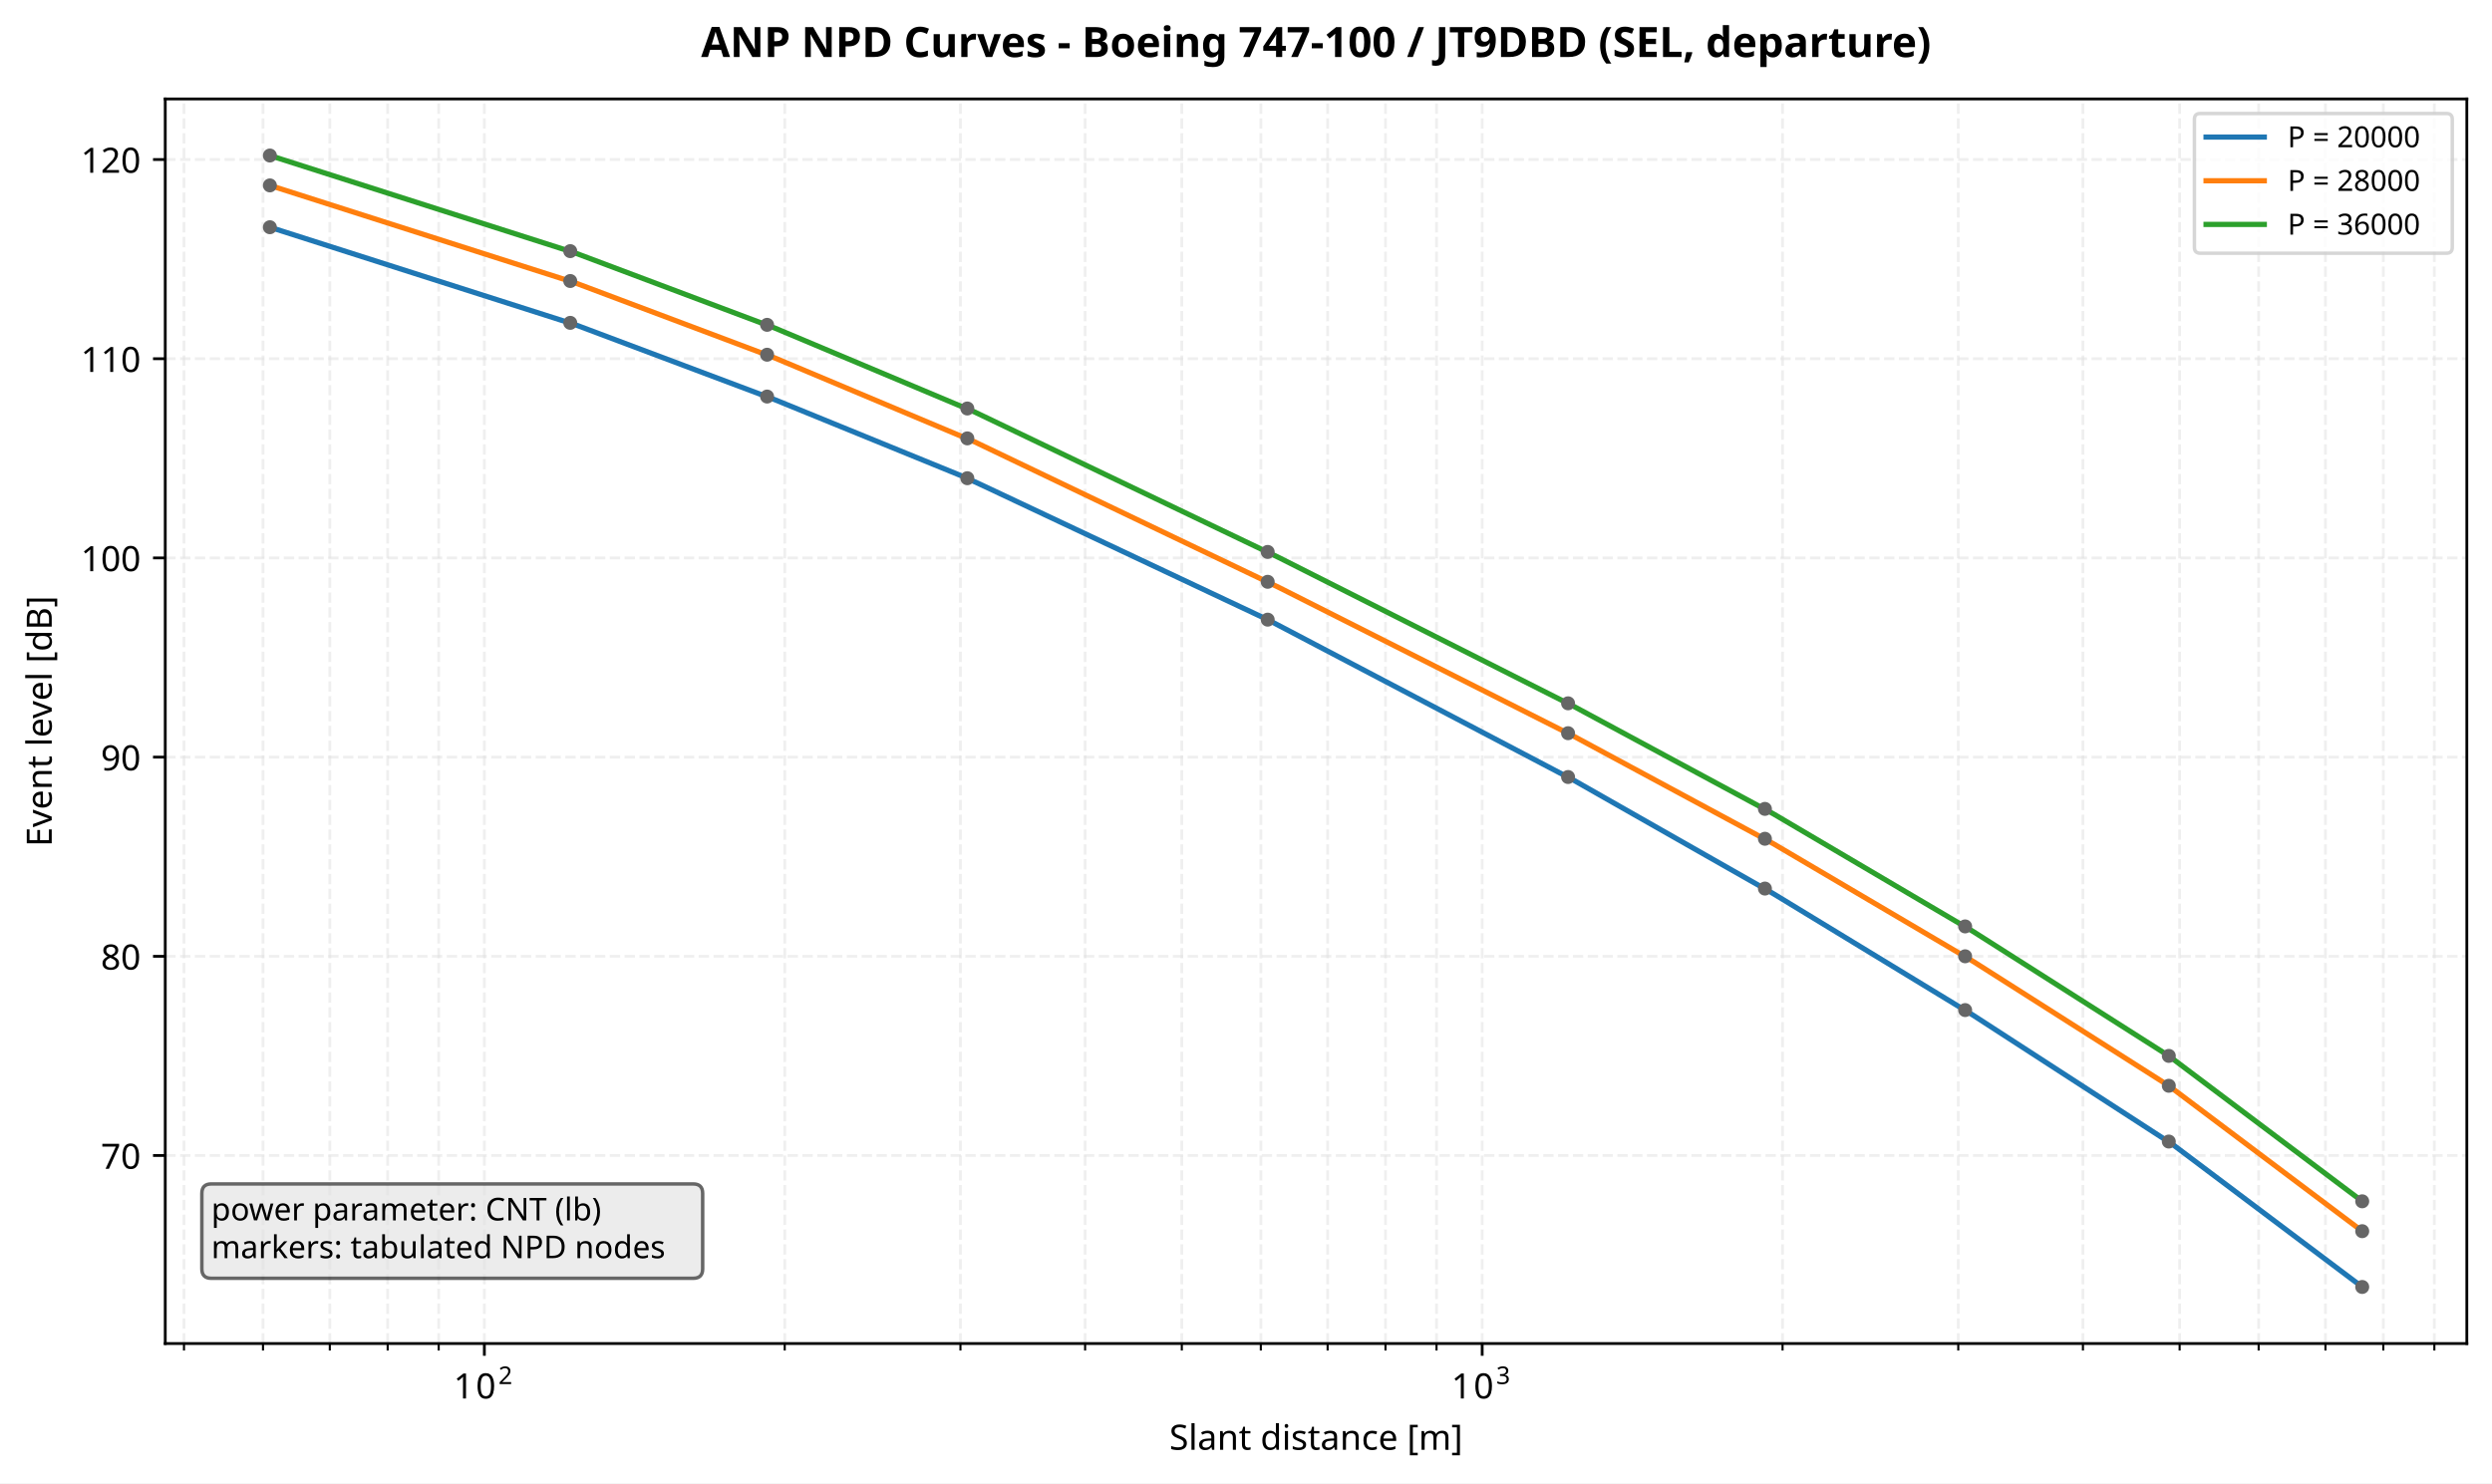
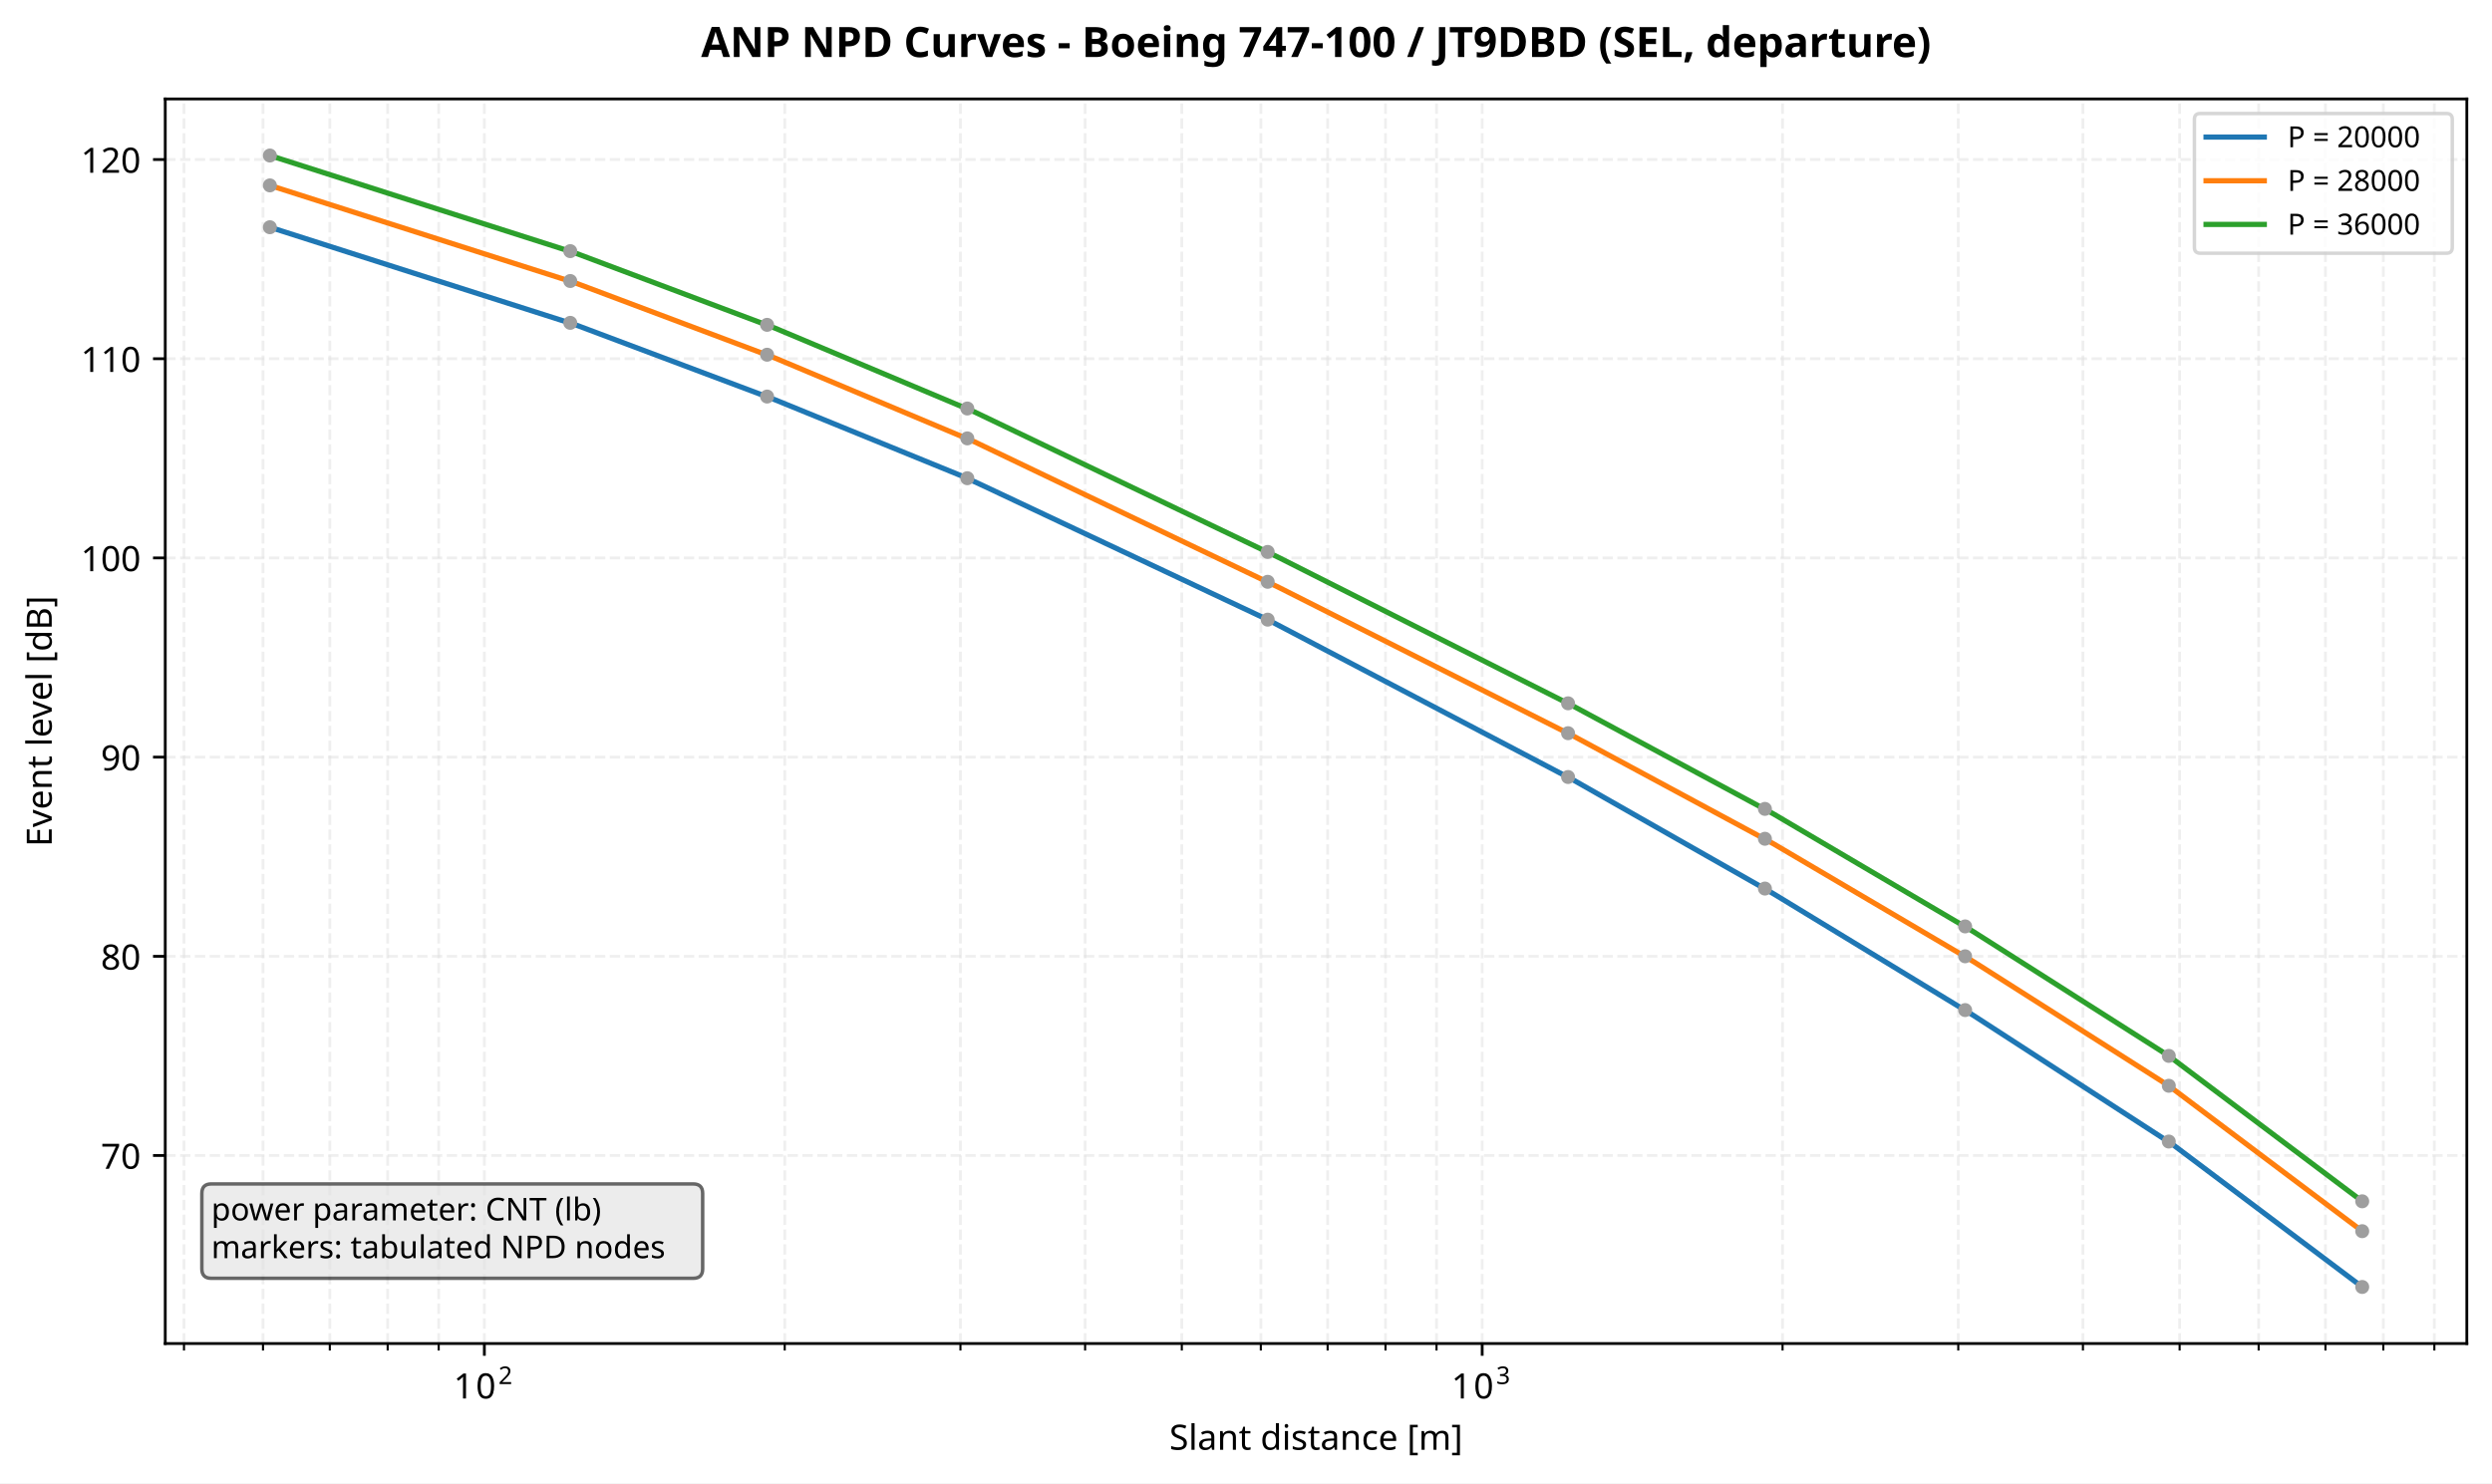
<svg xmlns="http://www.w3.org/2000/svg" xmlns:xlink="http://www.w3.org/1999/xlink" width="713.086pt" height="424.517pt" viewBox="0 0 713.086 424.517" version="1.1">
  <defs>
    <style type="text/css">*{stroke-linejoin: round; stroke-linecap: butt}</style>
  </defs>
  <g id="figure_1">
    <g id="patch_1">
      <path d="M 0 424.517  L 713.086 424.517  L 713.086 0  L 0 0  z " style="fill: #ffffff" />
    </g>
    <g id="axes_1">
      <g id="patch_2">
        <path d="M 47.288 384.513  L 705.886 384.513  L 705.886 28.318  L 47.288 28.318  z " style="fill: #ffffff" />
      </g>
      <g id="matplotlib.axis_1">
        <g id="xtick_1">
          <g id="line2d_1">
            <path d="M 138.6 384.513  L 138.6 28.318  " clip-path="url(#pf636d30738)" style="fill: none; stroke-dasharray: 2.96,1.28; stroke-dashoffset: 0; stroke: #e0e0e0; stroke-opacity: 0.5; stroke-width: 0.8" />
          </g>
          <g id="line2d_2">
            <defs>
              <path id="m3d27035b55" d="M 0 0  L 0 3.5  " style="stroke: #000000; stroke-width: 0.8" />
            </defs>
            <g>
              <use xlink:href="#m3d27035b55" x="138.6" y="384.513" style="stroke: #000000; stroke-width: 0.8" />
            </g>
          </g>
          <g id="text_1">
            <g transform="translate(129.8001 400.9134)">
              <text>
                <tspan x="0" y="-0.675" style="font-size: 10px; font-family: sans-serif">1</tspan>
                <tspan x="6.362" y="-0.675" style="font-size: 10px; font-family: sans-serif">0</tspan>
                <tspan x="12.82" y="-4.805" style="font-size: 7px; font-family: sans-serif">2</tspan>
              </text>
            </g>
          </g>
        </g>
        <g id="xtick_2">
          <g id="line2d_3">
            <path d="M 424.127 384.513  L 424.127 28.318  " clip-path="url(#pf636d30738)" style="fill: none; stroke-dasharray: 2.96,1.28; stroke-dashoffset: 0; stroke: #e0e0e0; stroke-opacity: 0.5; stroke-width: 0.8" />
          </g>
          <g id="line2d_4">
            <g>
              <use xlink:href="#m3d27035b55" x="424.127" y="384.513" style="stroke: #000000; stroke-width: 0.8" />
            </g>
          </g>
          <g id="text_2">
            <g transform="translate(415.3274 400.9134)">
              <text>
                <tspan x="0" y="-0.675" style="font-size: 10px; font-family: sans-serif">1</tspan>
                <tspan x="6.362" y="-0.675" style="font-size: 10px; font-family: sans-serif">0</tspan>
                <tspan x="12.82" y="-4.805" style="font-size: 7px; font-family: sans-serif">3</tspan>
              </text>
            </g>
          </g>
        </g>
        <g id="xtick_3">
          <g id="line2d_5">
            <path d="M 52.648 384.513  L 52.648 28.318  " clip-path="url(#pf636d30738)" style="fill: none; stroke-dasharray: 2.96,1.28; stroke-dashoffset: 0; stroke: #e0e0e0; stroke-opacity: 0.5; stroke-width: 0.8" />
          </g>
          <g id="line2d_6">
            <defs>
              <path id="md1b22fa4b4" d="M 0 0  L 0 2  " style="stroke: #000000; stroke-width: 0.6" />
            </defs>
            <g>
              <use xlink:href="#md1b22fa4b4" x="52.648" y="384.513" style="stroke: #000000; stroke-width: 0.6" />
            </g>
          </g>
        </g>
        <g id="xtick_4">
          <g id="line2d_7">
            <path d="M 75.256 384.513  L 75.256 28.318  " clip-path="url(#pf636d30738)" style="fill: none; stroke-dasharray: 2.96,1.28; stroke-dashoffset: 0; stroke: #e0e0e0; stroke-opacity: 0.5; stroke-width: 0.8" />
          </g>
          <g id="line2d_8">
            <g>
              <use xlink:href="#md1b22fa4b4" x="75.256" y="384.513" style="stroke: #000000; stroke-width: 0.6" />
            </g>
          </g>
        </g>
        <g id="xtick_5">
          <g id="line2d_9">
            <path d="M 94.371 384.513  L 94.371 28.318  " clip-path="url(#pf636d30738)" style="fill: none; stroke-dasharray: 2.96,1.28; stroke-dashoffset: 0; stroke: #e0e0e0; stroke-opacity: 0.5; stroke-width: 0.8" />
          </g>
          <g id="line2d_10">
            <g>
              <use xlink:href="#md1b22fa4b4" x="94.371" y="384.513" style="stroke: #000000; stroke-width: 0.6" />
            </g>
          </g>
        </g>
        <g id="xtick_6">
          <g id="line2d_11">
            <path d="M 110.93 384.513  L 110.93 28.318  " clip-path="url(#pf636d30738)" style="fill: none; stroke-dasharray: 2.96,1.28; stroke-dashoffset: 0; stroke: #e0e0e0; stroke-opacity: 0.5; stroke-width: 0.8" />
          </g>
          <g id="line2d_12">
            <g>
              <use xlink:href="#md1b22fa4b4" x="110.93" y="384.513" style="stroke: #000000; stroke-width: 0.6" />
            </g>
          </g>
        </g>
        <g id="xtick_7">
          <g id="line2d_13">
            <path d="M 125.535 384.513  L 125.535 28.318  " clip-path="url(#pf636d30738)" style="fill: none; stroke-dasharray: 2.96,1.28; stroke-dashoffset: 0; stroke: #e0e0e0; stroke-opacity: 0.5; stroke-width: 0.8" />
          </g>
          <g id="line2d_14">
            <g>
              <use xlink:href="#md1b22fa4b4" x="125.535" y="384.513" style="stroke: #000000; stroke-width: 0.6" />
            </g>
          </g>
        </g>
        <g id="xtick_8">
          <g id="line2d_15">
            <path d="M 224.552 384.513  L 224.552 28.318  " clip-path="url(#pf636d30738)" style="fill: none; stroke-dasharray: 2.96,1.28; stroke-dashoffset: 0; stroke: #e0e0e0; stroke-opacity: 0.5; stroke-width: 0.8" />
          </g>
          <g id="line2d_16">
            <g>
              <use xlink:href="#md1b22fa4b4" x="224.552" y="384.513" style="stroke: #000000; stroke-width: 0.6" />
            </g>
          </g>
        </g>
        <g id="xtick_9">
          <g id="line2d_17">
            <path d="M 274.831 384.513  L 274.831 28.318  " clip-path="url(#pf636d30738)" style="fill: none; stroke-dasharray: 2.96,1.28; stroke-dashoffset: 0; stroke: #e0e0e0; stroke-opacity: 0.5; stroke-width: 0.8" />
          </g>
          <g id="line2d_18">
            <g>
              <use xlink:href="#md1b22fa4b4" x="274.831" y="384.513" style="stroke: #000000; stroke-width: 0.6" />
            </g>
          </g>
        </g>
        <g id="xtick_10">
          <g id="line2d_19">
            <path d="M 310.505 384.513  L 310.505 28.318  " clip-path="url(#pf636d30738)" style="fill: none; stroke-dasharray: 2.96,1.28; stroke-dashoffset: 0; stroke: #e0e0e0; stroke-opacity: 0.5; stroke-width: 0.8" />
          </g>
          <g id="line2d_20">
            <g>
              <use xlink:href="#md1b22fa4b4" x="310.505" y="384.513" style="stroke: #000000; stroke-width: 0.6" />
            </g>
          </g>
        </g>
        <g id="xtick_11">
          <g id="line2d_21">
            <path d="M 338.175 384.513  L 338.175 28.318  " clip-path="url(#pf636d30738)" style="fill: none; stroke-dasharray: 2.96,1.28; stroke-dashoffset: 0; stroke: #e0e0e0; stroke-opacity: 0.5; stroke-width: 0.8" />
          </g>
          <g id="line2d_22">
            <g>
              <use xlink:href="#md1b22fa4b4" x="338.175" y="384.513" style="stroke: #000000; stroke-width: 0.6" />
            </g>
          </g>
        </g>
        <g id="xtick_12">
          <g id="line2d_23">
            <path d="M 360.784 384.513  L 360.784 28.318  " clip-path="url(#pf636d30738)" style="fill: none; stroke-dasharray: 2.96,1.28; stroke-dashoffset: 0; stroke: #e0e0e0; stroke-opacity: 0.5; stroke-width: 0.8" />
          </g>
          <g id="line2d_24">
            <g>
              <use xlink:href="#md1b22fa4b4" x="360.784" y="384.513" style="stroke: #000000; stroke-width: 0.6" />
            </g>
          </g>
        </g>
        <g id="xtick_13">
          <g id="line2d_25">
            <path d="M 379.899 384.513  L 379.899 28.318  " clip-path="url(#pf636d30738)" style="fill: none; stroke-dasharray: 2.96,1.28; stroke-dashoffset: 0; stroke: #e0e0e0; stroke-opacity: 0.5; stroke-width: 0.8" />
          </g>
          <g id="line2d_26">
            <g>
              <use xlink:href="#md1b22fa4b4" x="379.899" y="384.513" style="stroke: #000000; stroke-width: 0.6" />
            </g>
          </g>
        </g>
        <g id="xtick_14">
          <g id="line2d_27">
            <path d="M 396.457 384.513  L 396.457 28.318  " clip-path="url(#pf636d30738)" style="fill: none; stroke-dasharray: 2.96,1.28; stroke-dashoffset: 0; stroke: #e0e0e0; stroke-opacity: 0.5; stroke-width: 0.8" />
          </g>
          <g id="line2d_28">
            <g>
              <use xlink:href="#md1b22fa4b4" x="396.457" y="384.513" style="stroke: #000000; stroke-width: 0.6" />
            </g>
          </g>
        </g>
        <g id="xtick_15">
          <g id="line2d_29">
            <path d="M 411.062 384.513  L 411.062 28.318  " clip-path="url(#pf636d30738)" style="fill: none; stroke-dasharray: 2.96,1.28; stroke-dashoffset: 0; stroke: #e0e0e0; stroke-opacity: 0.5; stroke-width: 0.8" />
          </g>
          <g id="line2d_30">
            <g>
              <use xlink:href="#md1b22fa4b4" x="411.062" y="384.513" style="stroke: #000000; stroke-width: 0.6" />
            </g>
          </g>
        </g>
        <g id="xtick_16">
          <g id="line2d_31">
            <path d="M 510.08 384.513  L 510.08 28.318  " clip-path="url(#pf636d30738)" style="fill: none; stroke-dasharray: 2.96,1.28; stroke-dashoffset: 0; stroke: #e0e0e0; stroke-opacity: 0.5; stroke-width: 0.8" />
          </g>
          <g id="line2d_32">
            <g>
              <use xlink:href="#md1b22fa4b4" x="510.08" y="384.513" style="stroke: #000000; stroke-width: 0.6" />
            </g>
          </g>
        </g>
        <g id="xtick_17">
          <g id="line2d_33">
            <path d="M 560.359 384.513  L 560.359 28.318  " clip-path="url(#pf636d30738)" style="fill: none; stroke-dasharray: 2.96,1.28; stroke-dashoffset: 0; stroke: #e0e0e0; stroke-opacity: 0.5; stroke-width: 0.8" />
          </g>
          <g id="line2d_34">
            <g>
              <use xlink:href="#md1b22fa4b4" x="560.359" y="384.513" style="stroke: #000000; stroke-width: 0.6" />
            </g>
          </g>
        </g>
        <g id="xtick_18">
          <g id="line2d_35">
            <path d="M 596.032 384.513  L 596.032 28.318  " clip-path="url(#pf636d30738)" style="fill: none; stroke-dasharray: 2.96,1.28; stroke-dashoffset: 0; stroke: #e0e0e0; stroke-opacity: 0.5; stroke-width: 0.8" />
          </g>
          <g id="line2d_36">
            <g>
              <use xlink:href="#md1b22fa4b4" x="596.032" y="384.513" style="stroke: #000000; stroke-width: 0.6" />
            </g>
          </g>
        </g>
        <g id="xtick_19">
          <g id="line2d_37">
            <path d="M 623.702 384.513  L 623.702 28.318  " clip-path="url(#pf636d30738)" style="fill: none; stroke-dasharray: 2.96,1.28; stroke-dashoffset: 0; stroke: #e0e0e0; stroke-opacity: 0.5; stroke-width: 0.8" />
          </g>
          <g id="line2d_38">
            <g>
              <use xlink:href="#md1b22fa4b4" x="623.702" y="384.513" style="stroke: #000000; stroke-width: 0.6" />
            </g>
          </g>
        </g>
        <g id="xtick_20">
          <g id="line2d_39">
            <path d="M 646.311 384.513  L 646.311 28.318  " clip-path="url(#pf636d30738)" style="fill: none; stroke-dasharray: 2.96,1.28; stroke-dashoffset: 0; stroke: #e0e0e0; stroke-opacity: 0.5; stroke-width: 0.8" />
          </g>
          <g id="line2d_40">
            <g>
              <use xlink:href="#md1b22fa4b4" x="646.311" y="384.513" style="stroke: #000000; stroke-width: 0.6" />
            </g>
          </g>
        </g>
        <g id="xtick_21">
          <g id="line2d_41">
            <path d="M 665.426 384.513  L 665.426 28.318  " clip-path="url(#pf636d30738)" style="fill: none; stroke-dasharray: 2.96,1.28; stroke-dashoffset: 0; stroke: #e0e0e0; stroke-opacity: 0.5; stroke-width: 0.8" />
          </g>
          <g id="line2d_42">
            <g>
              <use xlink:href="#md1b22fa4b4" x="665.426" y="384.513" style="stroke: #000000; stroke-width: 0.6" />
            </g>
          </g>
        </g>
        <g id="xtick_22">
          <g id="line2d_43">
            <path d="M 681.984 384.513  L 681.984 28.318  " clip-path="url(#pf636d30738)" style="fill: none; stroke-dasharray: 2.96,1.28; stroke-dashoffset: 0; stroke: #e0e0e0; stroke-opacity: 0.5; stroke-width: 0.8" />
          </g>
          <g id="line2d_44">
            <g>
              <use xlink:href="#md1b22fa4b4" x="681.984" y="384.513" style="stroke: #000000; stroke-width: 0.6" />
            </g>
          </g>
        </g>
        <g id="xtick_23">
          <g id="line2d_45">
            <path d="M 696.59 384.513  L 696.59 28.318  " clip-path="url(#pf636d30738)" style="fill: none; stroke-dasharray: 2.96,1.28; stroke-dashoffset: 0; stroke: #e0e0e0; stroke-opacity: 0.5; stroke-width: 0.8" />
          </g>
          <g id="line2d_46">
            <g>
              <use xlink:href="#md1b22fa4b4" x="696.59" y="384.513" style="stroke: #000000; stroke-width: 0.6" />
            </g>
          </g>
        </g>
        <g id="text_3">
          <text style="font-size: 10px; font-family: sans-serif; text-anchor: middle" x="376.587" y="414.914" transform="rotate(-0 376.5871 414.9142)">Slant distance [m]</text>
        </g>
      </g>
      <g id="matplotlib.axis_2">
        <g id="ytick_1">
          <g id="line2d_47">
            <path d="M 47.288 330.696  L 705.886 330.696  " clip-path="url(#pf636d30738)" style="fill: none; stroke-dasharray: 2.96,1.28; stroke-dashoffset: 0; stroke: #e0e0e0; stroke-opacity: 0.5; stroke-width: 0.8" />
          </g>
          <g id="line2d_48">
            <defs>
              <path id="mef640d9f3a" d="M 0 0  L -3.5 0  " style="stroke: #000000; stroke-width: 0.8" />
            </defs>
            <g>
              <use xlink:href="#mef640d9f3a" x="47.288" y="330.696" style="stroke: #000000; stroke-width: 0.8" />
            </g>
          </g>
          <g id="text_4">
            <text style="font-size: 10px; font-family: sans-serif; text-anchor: end" x="40.288" y="334.495" transform="rotate(-0 40.28828 334.4953)">70</text>
          </g>
        </g>
        <g id="ytick_2">
          <g id="line2d_49">
            <path d="M 47.288 273.687  L 705.886 273.687  " clip-path="url(#pf636d30738)" style="fill: none; stroke-dasharray: 2.96,1.28; stroke-dashoffset: 0; stroke: #e0e0e0; stroke-opacity: 0.5; stroke-width: 0.8" />
          </g>
          <g id="line2d_50">
            <g>
              <use xlink:href="#mef640d9f3a" x="47.288" y="273.687" style="stroke: #000000; stroke-width: 0.8" />
            </g>
          </g>
          <g id="text_5">
            <text style="font-size: 10px; font-family: sans-serif; text-anchor: end" x="40.288" y="277.486" transform="rotate(-0 40.28828 277.4858)">80</text>
          </g>
        </g>
        <g id="ytick_3">
          <g id="line2d_51">
            <path d="M 47.288 216.677  L 705.886 216.677  " clip-path="url(#pf636d30738)" style="fill: none; stroke-dasharray: 2.96,1.28; stroke-dashoffset: 0; stroke: #e0e0e0; stroke-opacity: 0.5; stroke-width: 0.8" />
          </g>
          <g id="line2d_52">
            <g>
              <use xlink:href="#mef640d9f3a" x="47.288" y="216.677" style="stroke: #000000; stroke-width: 0.8" />
            </g>
          </g>
          <g id="text_6">
            <text style="font-size: 10px; font-family: sans-serif; text-anchor: end" x="40.288" y="220.476" transform="rotate(-0 40.28828 220.4763)">90</text>
          </g>
        </g>
        <g id="ytick_4">
          <g id="line2d_53">
            <path d="M 47.288 159.668  L 705.886 159.668  " clip-path="url(#pf636d30738)" style="fill: none; stroke-dasharray: 2.96,1.28; stroke-dashoffset: 0; stroke: #e0e0e0; stroke-opacity: 0.5; stroke-width: 0.8" />
          </g>
          <g id="line2d_54">
            <g>
              <use xlink:href="#mef640d9f3a" x="47.288" y="159.668" style="stroke: #000000; stroke-width: 0.8" />
            </g>
          </g>
          <g id="text_7">
            <text style="font-size: 10px; font-family: sans-serif; text-anchor: end" x="40.288" y="163.467" transform="rotate(-0 40.28828 163.4668)">100</text>
          </g>
        </g>
        <g id="ytick_5">
          <g id="line2d_55">
            <path d="M 47.288 102.659  L 705.886 102.659  " clip-path="url(#pf636d30738)" style="fill: none; stroke-dasharray: 2.96,1.28; stroke-dashoffset: 0; stroke: #e0e0e0; stroke-opacity: 0.5; stroke-width: 0.8" />
          </g>
          <g id="line2d_56">
            <g>
              <use xlink:href="#mef640d9f3a" x="47.288" y="102.659" style="stroke: #000000; stroke-width: 0.8" />
            </g>
          </g>
          <g id="text_8">
            <text style="font-size: 10px; font-family: sans-serif; text-anchor: end" x="40.288" y="106.457" transform="rotate(-0 40.28828 106.4573)">110</text>
          </g>
        </g>
        <g id="ytick_6">
          <g id="line2d_57">
            <path d="M 47.288 45.649  L 705.886 45.649  " clip-path="url(#pf636d30738)" style="fill: none; stroke-dasharray: 2.96,1.28; stroke-dashoffset: 0; stroke: #e0e0e0; stroke-opacity: 0.5; stroke-width: 0.8" />
          </g>
          <g id="line2d_58">
            <g>
              <use xlink:href="#mef640d9f3a" x="47.288" y="45.649" style="stroke: #000000; stroke-width: 0.8" />
            </g>
          </g>
          <g id="text_9">
            <text style="font-size: 10px; font-family: sans-serif; text-anchor: end" x="40.288" y="49.448" transform="rotate(-0 40.28828 49.44784)">120</text>
          </g>
        </g>
        <g id="text_10">
          <text style="font-size: 10px; font-family: sans-serif; text-anchor: middle" x="14.798" y="206.416" transform="rotate(-90 14.79844 206.4158)">Event level [dB]</text>
        </g>
      </g>
      <g id="line2d_59">
        <path d="M 77.225 65.032  L 164.476 92.883  L 221.641 114.361  L 275.797 136.455  L 281.814 139.226  L 363.048 177.496  L 450.3 223.283  L 507.464 255.779  L 564.629 290.566  L 621.794 327.597  L 675.95 368.323  L 675.95 368.323  " clip-path="url(#pf636d30738)" style="fill: none; stroke: #1f77b4; stroke-width: 1.5; stroke-linecap: square" />
      </g>
      <g id="line2d_60">
        <defs>
-           <path id="m3a402eca79" d="M 0 1.5  C 0.398 1.5 0.779 1.342 1.061 1.061  C 1.342 0.779 1.5 0.398 1.5 0  C 1.5 -0.398 1.342 -0.779 1.061 -1.061  C 0.779 -1.342 0.398 -1.5 0 -1.5  C -0.398 -1.5 -0.779 -1.342 -1.061 -1.061  C -1.342 -0.779 -1.5 -0.398 -1.5 0  C -1.5 0.398 -1.342 0.779 -1.061 1.061  C -0.779 1.342 -0.398 1.5 0 1.5  z " style="stroke: #666666" />
+           <path id="m627a30c946" d="M 0 1.5  C 0.398 1.5 0.779 1.342 1.061 1.061  C 1.342 0.779 1.5 0.398 1.5 0  C 1.5 -0.398 1.342 -0.779 1.061 -1.061  C 0.779 -1.342 0.398 -1.5 0 -1.5  C -0.398 -1.5 -0.779 -1.342 -1.061 -1.061  C -1.342 -0.779 -1.5 -0.398 -1.5 0  C -1.5 0.398 -1.342 0.779 -1.061 1.061  C -0.779 1.342 -0.398 1.5 0 1.5  z " style="stroke: #9e9e9e" />
        </defs>
        <g clip-path="url(#pf636d30738)">
-           <use xlink:href="#m3a402eca79" x="77.225" y="65.032" style="fill: #666666; stroke: #666666" />
-           <use xlink:href="#m3a402eca79" x="163.177" y="92.397" style="fill: #666666; stroke: #666666" />
-           <use xlink:href="#m3a402eca79" x="219.506" y="113.49" style="fill: #666666; stroke: #666666" />
-           <use xlink:href="#m3a402eca79" x="276.8" y="136.864" style="fill: #666666; stroke: #666666" />
-           <use xlink:href="#m3a402eca79" x="362.752" y="177.341" style="fill: #666666; stroke: #666666" />
-           <use xlink:href="#m3a402eca79" x="448.704" y="222.378" style="fill: #666666; stroke: #666666" />
-           <use xlink:href="#m3a402eca79" x="505.033" y="254.304" style="fill: #666666; stroke: #666666" />
-           <use xlink:href="#m3a402eca79" x="562.327" y="289.08" style="fill: #666666; stroke: #666666" />
-           <use xlink:href="#m3a402eca79" x="620.609" y="326.706" style="fill: #666666; stroke: #666666" />
-           <use xlink:href="#m3a402eca79" x="675.95" y="368.323" style="fill: #666666; stroke: #666666" />
+           <use xlink:href="#m627a30c946" x="77.225" y="65.032" style="fill: #9e9e9e; stroke: #9e9e9e" />
+           <use xlink:href="#m627a30c946" x="163.177" y="92.397" style="fill: #9e9e9e; stroke: #9e9e9e" />
+           <use xlink:href="#m627a30c946" x="219.506" y="113.49" style="fill: #9e9e9e; stroke: #9e9e9e" />
+           <use xlink:href="#m627a30c946" x="276.8" y="136.864" style="fill: #9e9e9e; stroke: #9e9e9e" />
+           <use xlink:href="#m627a30c946" x="362.752" y="177.341" style="fill: #9e9e9e; stroke: #9e9e9e" />
+           <use xlink:href="#m627a30c946" x="448.704" y="222.378" style="fill: #9e9e9e; stroke: #9e9e9e" />
+           <use xlink:href="#m627a30c946" x="505.033" y="254.304" style="fill: #9e9e9e; stroke: #9e9e9e" />
+           <use xlink:href="#m627a30c946" x="562.327" y="289.08" style="fill: #9e9e9e; stroke: #9e9e9e" />
+           <use xlink:href="#m627a30c946" x="620.609" y="326.706" style="fill: #9e9e9e; stroke: #9e9e9e" />
+           <use xlink:href="#m627a30c946" x="675.95" y="368.323" style="fill: #9e9e9e; stroke: #9e9e9e" />
        </g>
      </g>
      <g id="line2d_61">
        <path d="M 77.225 53.06  L 164.476 80.911  L 221.641 102.41  L 278.805 126.42  L 366.057 168.175  L 450.3 210.692  L 507.464 241.479  L 564.629 275.151  L 618.785 309.584  L 621.794 311.634  L 675.95 352.36  L 675.95 352.36  " clip-path="url(#pf636d30738)" style="fill: none; stroke: #ff7f0e; stroke-width: 1.5; stroke-linecap: square" />
      </g>
      <g id="line2d_62">
        <g clip-path="url(#pf636d30738)">
-           <use xlink:href="#m3a402eca79" x="77.225" y="53.06" style="fill: #666666; stroke: #666666" />
-           <use xlink:href="#m3a402eca79" x="163.177" y="80.425" style="fill: #666666; stroke: #666666" />
-           <use xlink:href="#m3a402eca79" x="219.506" y="101.518" style="fill: #666666; stroke: #666666" />
-           <use xlink:href="#m3a402eca79" x="276.8" y="125.462" style="fill: #666666; stroke: #666666" />
-           <use xlink:href="#m3a402eca79" x="362.752" y="166.509" style="fill: #666666; stroke: #666666" />
-           <use xlink:href="#m3a402eca79" x="448.704" y="209.836" style="fill: #666666; stroke: #666666" />
-           <use xlink:href="#m3a402eca79" x="505.033" y="240.051" style="fill: #666666; stroke: #666666" />
-           <use xlink:href="#m3a402eca79" x="562.327" y="273.687" style="fill: #666666; stroke: #666666" />
-           <use xlink:href="#m3a402eca79" x="620.609" y="310.743" style="fill: #666666; stroke: #666666" />
-           <use xlink:href="#m3a402eca79" x="675.95" y="352.36" style="fill: #666666; stroke: #666666" />
+           <use xlink:href="#m627a30c946" x="77.225" y="53.06" style="fill: #9e9e9e; stroke: #9e9e9e" />
+           <use xlink:href="#m627a30c946" x="163.177" y="80.425" style="fill: #9e9e9e; stroke: #9e9e9e" />
+           <use xlink:href="#m627a30c946" x="219.506" y="101.518" style="fill: #9e9e9e; stroke: #9e9e9e" />
+           <use xlink:href="#m627a30c946" x="276.8" y="125.462" style="fill: #9e9e9e; stroke: #9e9e9e" />
+           <use xlink:href="#m627a30c946" x="362.752" y="166.509" style="fill: #9e9e9e; stroke: #9e9e9e" />
+           <use xlink:href="#m627a30c946" x="448.704" y="209.836" style="fill: #9e9e9e; stroke: #9e9e9e" />
+           <use xlink:href="#m627a30c946" x="505.033" y="240.051" style="fill: #9e9e9e; stroke: #9e9e9e" />
+           <use xlink:href="#m627a30c946" x="562.327" y="273.687" style="fill: #9e9e9e; stroke: #9e9e9e" />
+           <use xlink:href="#m627a30c946" x="620.609" y="310.743" style="fill: #9e9e9e; stroke: #9e9e9e" />
+           <use xlink:href="#m627a30c946" x="675.95" y="352.36" style="fill: #9e9e9e; stroke: #9e9e9e" />
        </g>
      </g>
      <g id="line2d_63">
        <path d="M 77.225 44.509  L 164.476 72.36  L 221.641 93.859  L 278.805 117.869  L 366.057 159.624  L 450.3 202.141  L 507.464 232.927  L 564.629 266.599  L 618.785 301.032  L 621.794 303.083  L 675.95 343.809  L 675.95 343.809  " clip-path="url(#pf636d30738)" style="fill: none; stroke: #2ca02c; stroke-width: 1.5; stroke-linecap: square" />
      </g>
      <g id="line2d_64">
        <g clip-path="url(#pf636d30738)">
-           <use xlink:href="#m3a402eca79" x="77.225" y="44.509" style="fill: #666666; stroke: #666666" />
-           <use xlink:href="#m3a402eca79" x="163.177" y="71.873" style="fill: #666666; stroke: #666666" />
-           <use xlink:href="#m3a402eca79" x="219.506" y="92.967" style="fill: #666666; stroke: #666666" />
-           <use xlink:href="#m3a402eca79" x="276.8" y="116.911" style="fill: #666666; stroke: #666666" />
-           <use xlink:href="#m3a402eca79" x="362.752" y="157.958" style="fill: #666666; stroke: #666666" />
-           <use xlink:href="#m3a402eca79" x="448.704" y="201.285" style="fill: #666666; stroke: #666666" />
-           <use xlink:href="#m3a402eca79" x="505.033" y="231.5" style="fill: #666666; stroke: #666666" />
-           <use xlink:href="#m3a402eca79" x="562.327" y="265.136" style="fill: #666666; stroke: #666666" />
-           <use xlink:href="#m3a402eca79" x="620.609" y="302.192" style="fill: #666666; stroke: #666666" />
-           <use xlink:href="#m3a402eca79" x="675.95" y="343.809" style="fill: #666666; stroke: #666666" />
+           <use xlink:href="#m627a30c946" x="77.225" y="44.509" style="fill: #9e9e9e; stroke: #9e9e9e" />
+           <use xlink:href="#m627a30c946" x="163.177" y="71.873" style="fill: #9e9e9e; stroke: #9e9e9e" />
+           <use xlink:href="#m627a30c946" x="219.506" y="92.967" style="fill: #9e9e9e; stroke: #9e9e9e" />
+           <use xlink:href="#m627a30c946" x="276.8" y="116.911" style="fill: #9e9e9e; stroke: #9e9e9e" />
+           <use xlink:href="#m627a30c946" x="362.752" y="157.958" style="fill: #9e9e9e; stroke: #9e9e9e" />
+           <use xlink:href="#m627a30c946" x="448.704" y="201.285" style="fill: #9e9e9e; stroke: #9e9e9e" />
+           <use xlink:href="#m627a30c946" x="505.033" y="231.5" style="fill: #9e9e9e; stroke: #9e9e9e" />
+           <use xlink:href="#m627a30c946" x="562.327" y="265.136" style="fill: #9e9e9e; stroke: #9e9e9e" />
+           <use xlink:href="#m627a30c946" x="620.609" y="302.192" style="fill: #9e9e9e; stroke: #9e9e9e" />
+           <use xlink:href="#m627a30c946" x="675.95" y="343.809" style="fill: #9e9e9e; stroke: #9e9e9e" />
        </g>
      </g>
      <g id="patch_3">
        <path d="M 47.288 384.513  L 47.288 28.318  " style="fill: none; stroke: #000000; stroke-width: 0.8; stroke-linejoin: miter; stroke-linecap: square" />
      </g>
      <g id="patch_4">
        <path d="M 705.886 384.513  L 705.886 28.318  " style="fill: none; stroke: #000000; stroke-width: 0.8; stroke-linejoin: miter; stroke-linecap: square" />
      </g>
      <g id="patch_5">
        <path d="M 47.288 384.513  L 705.886 384.513  " style="fill: none; stroke: #000000; stroke-width: 0.8; stroke-linejoin: miter; stroke-linecap: square" />
      </g>
      <g id="patch_6">
        <path d="M 47.288 28.318  L 705.886 28.318  " style="fill: none; stroke: #000000; stroke-width: 0.8; stroke-linejoin: miter; stroke-linecap: square" />
      </g>
      <g id="text_11">
        <g id="patch_7">
          <path d="M 60.46 365.842  L 198.368 365.842  Q 201.068 365.842 201.068 363.142  L 201.068 341.537  Q 201.068 338.837 198.368 338.837  L 60.46 338.837  Q 57.76 338.837 57.76 341.537  L 57.76 363.142  Q 57.76 365.842 60.46 365.842  z " style="fill: #e0e0e0; opacity: 0.6; stroke: #000000; stroke-linejoin: miter" />
        </g>
        <text style="font-size: 9px; font-family: sans-serif" transform="translate(60.46023 349.2763)">power parameter: CNT (lb)</text>
        <text style="font-size: 9px; font-family: sans-serif" transform="translate(60.46023 360.0787)">markers: tabulated NPD nodes</text>
      </g>
      <g id="text_12">
        <text style="font-weight: 700; font-size: 12px; font-family: sans-serif; text-anchor: middle" x="376.587" y="16.318" transform="rotate(-0 376.5871 16.31812)">ANP NPD Curves - Boeing 747-100 / JT9DBD (SEL, departure)</text>
      </g>
      <g id="legend_1">
        <g id="patch_8">
          <path d="M 629.601 72.469  L 700.055 72.469  Q 701.721 72.469 701.721 70.803  L 701.721 34.149  Q 701.721 32.483 700.055 32.483  L 629.601 32.483  Q 627.935 32.483 627.935 34.149  L 627.935 70.803  Q 627.935 72.469 629.601 72.469  z " style="fill: #ffffff; opacity: 0.8; stroke: #cccccc; stroke-linejoin: miter" />
        </g>
        <g id="line2d_65">
          <path d="M 631.267 39.229  L 639.597 39.229  L 647.927 39.229  " style="fill: none; stroke: #1f77b4; stroke-width: 1.5; stroke-linecap: square" />
        </g>
        <g id="text_13">
          <text style="font-size: 8.33px; font-family: sans-serif; text-anchor: start" x="654.591" y="42.145" transform="rotate(-0 654.5914 42.14462)">P = 20000</text>
        </g>
        <g id="line2d_66">
          <path d="M 631.267 51.725  L 639.597 51.725  L 647.927 51.725  " style="fill: none; stroke: #ff7f0e; stroke-width: 1.5; stroke-linecap: square" />
        </g>
        <g id="text_14">
          <text style="font-size: 8.33px; font-family: sans-serif; text-anchor: start" x="654.591" y="54.64" transform="rotate(-0 654.5914 54.64027)">P = 28000</text>
        </g>
        <g id="line2d_67">
          <path d="M 631.267 64.22  L 639.597 64.22  L 647.927 64.22  " style="fill: none; stroke: #2ca02c; stroke-width: 1.5; stroke-linecap: square" />
        </g>
        <g id="text_15">
          <text style="font-size: 8.33px; font-family: sans-serif; text-anchor: start" x="654.591" y="67.136" transform="rotate(-0 654.5914 67.13593)">P = 36000</text>
        </g>
      </g>
    </g>
  </g>
  <defs>
    <clipPath id="pf636d30738">
      <rect x="47.288" y="28.318" width="658.598" height="356.195" />
    </clipPath>
  </defs>
</svg>
